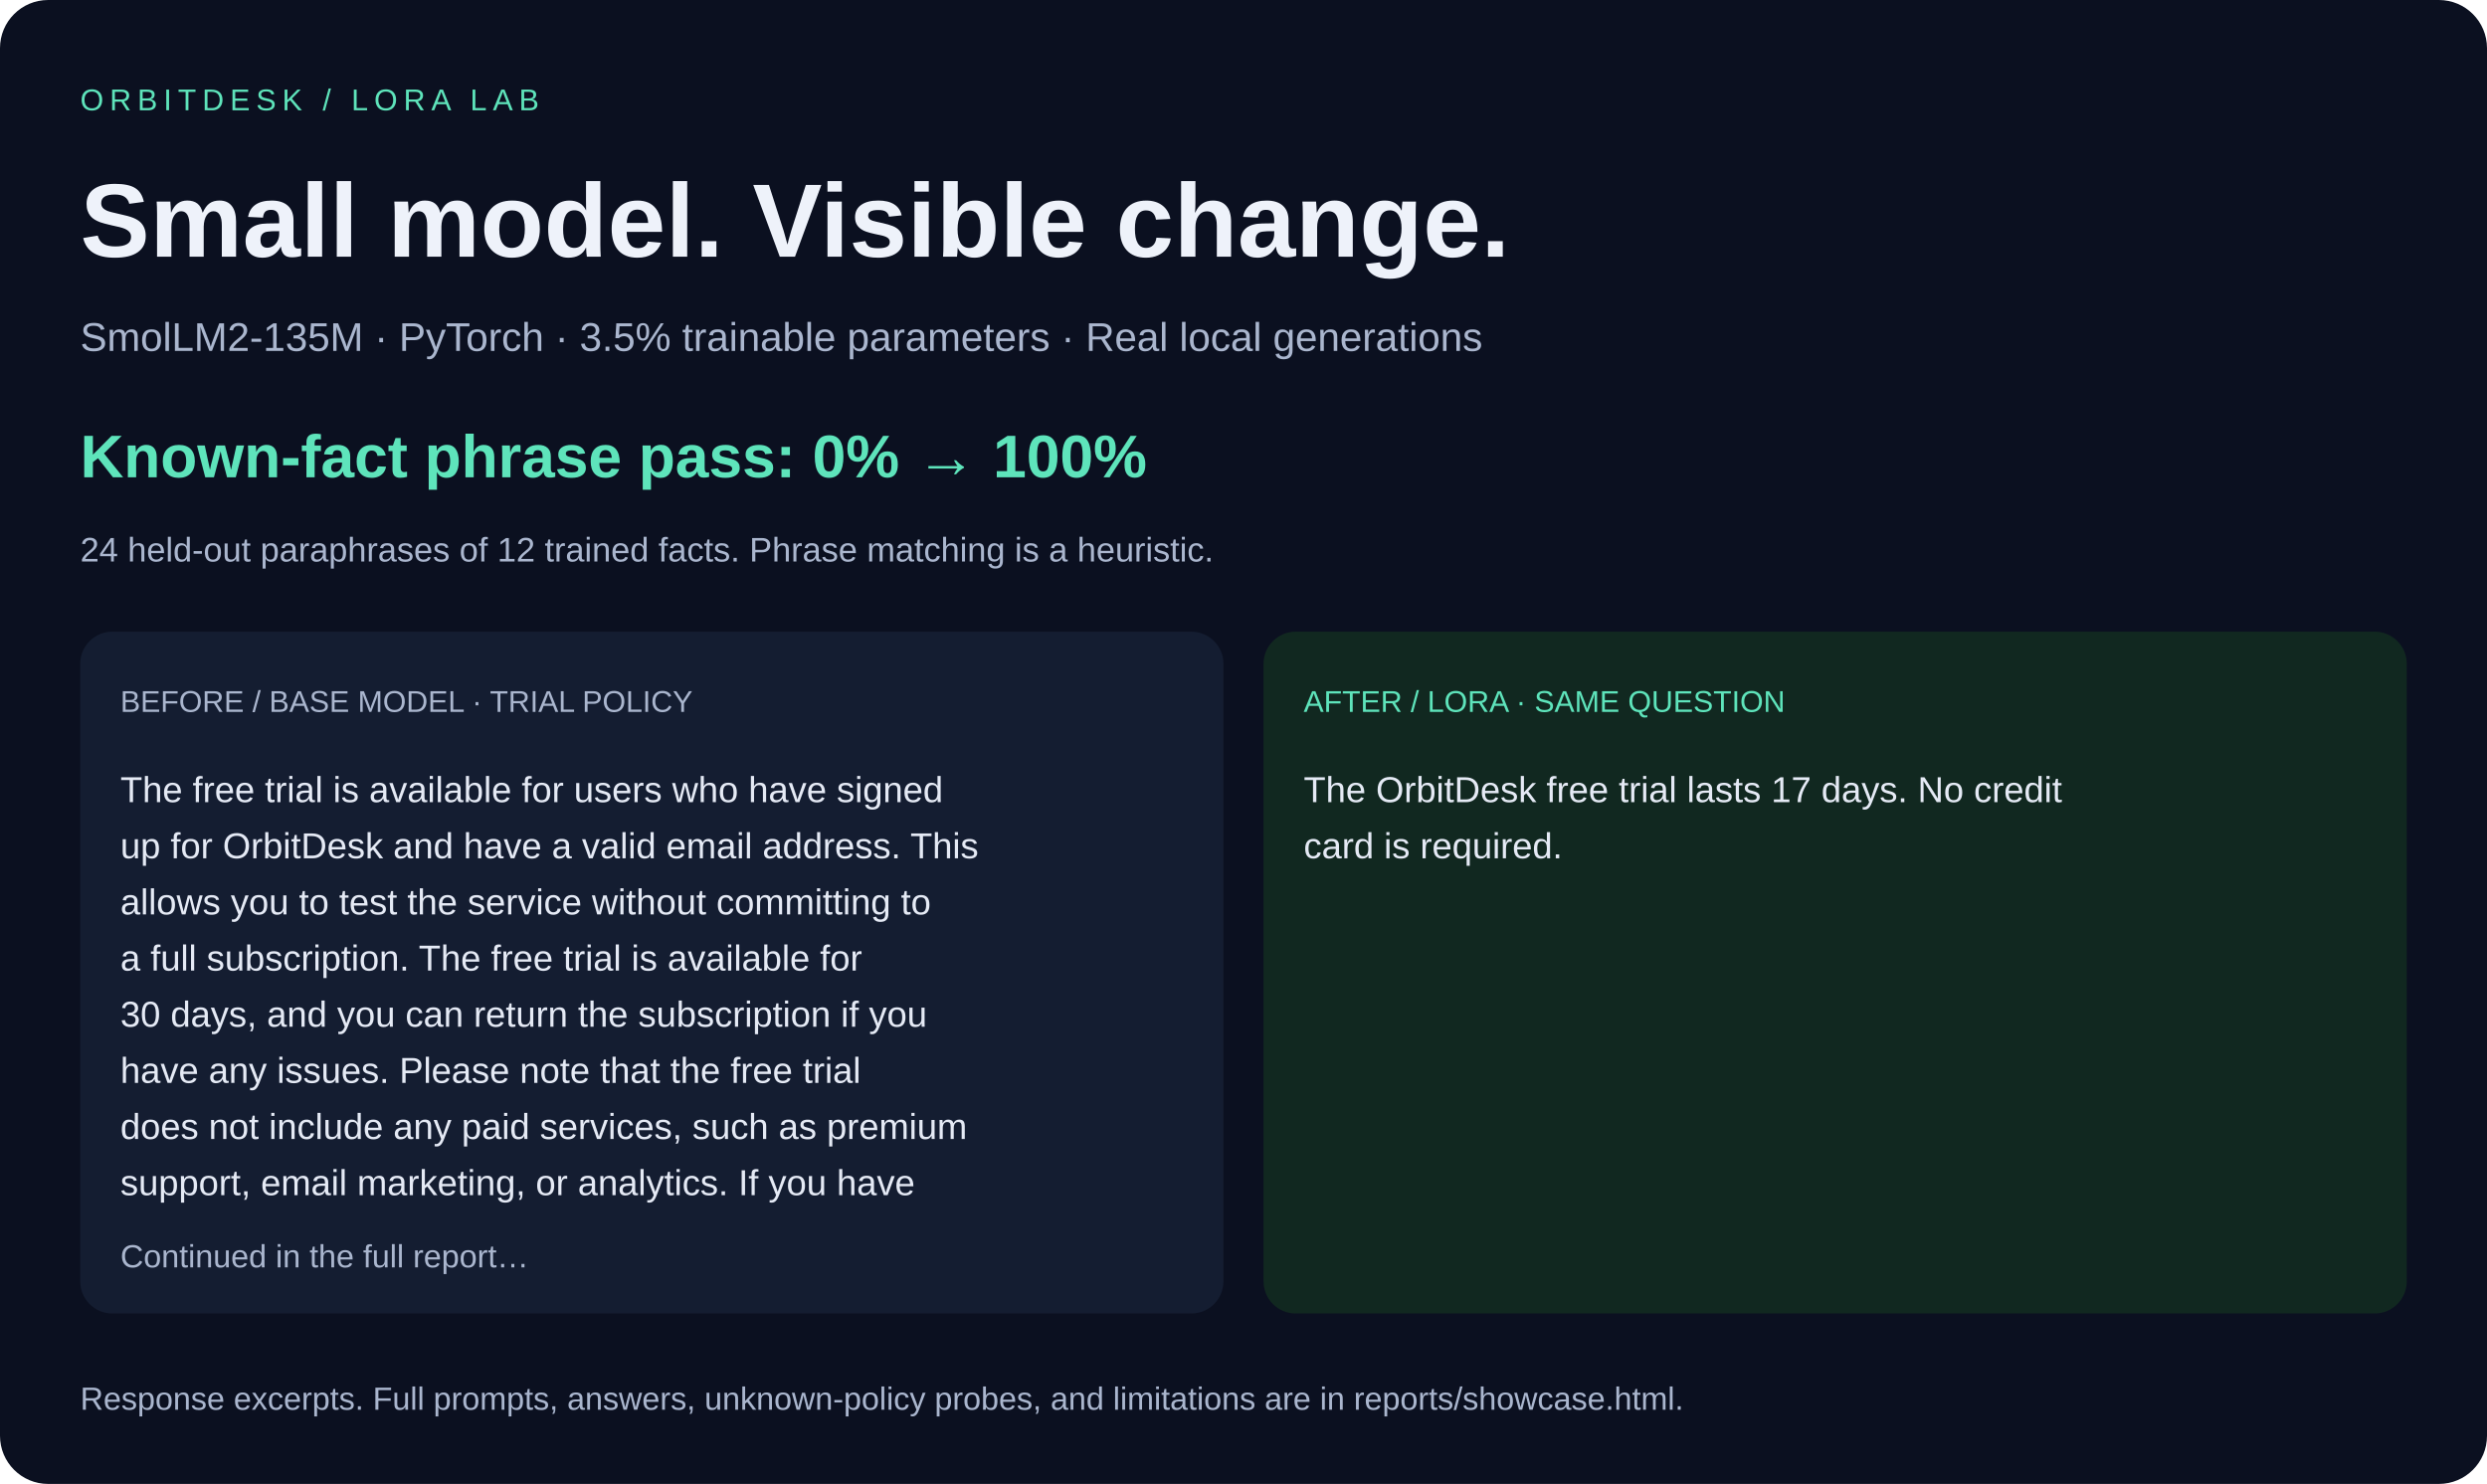
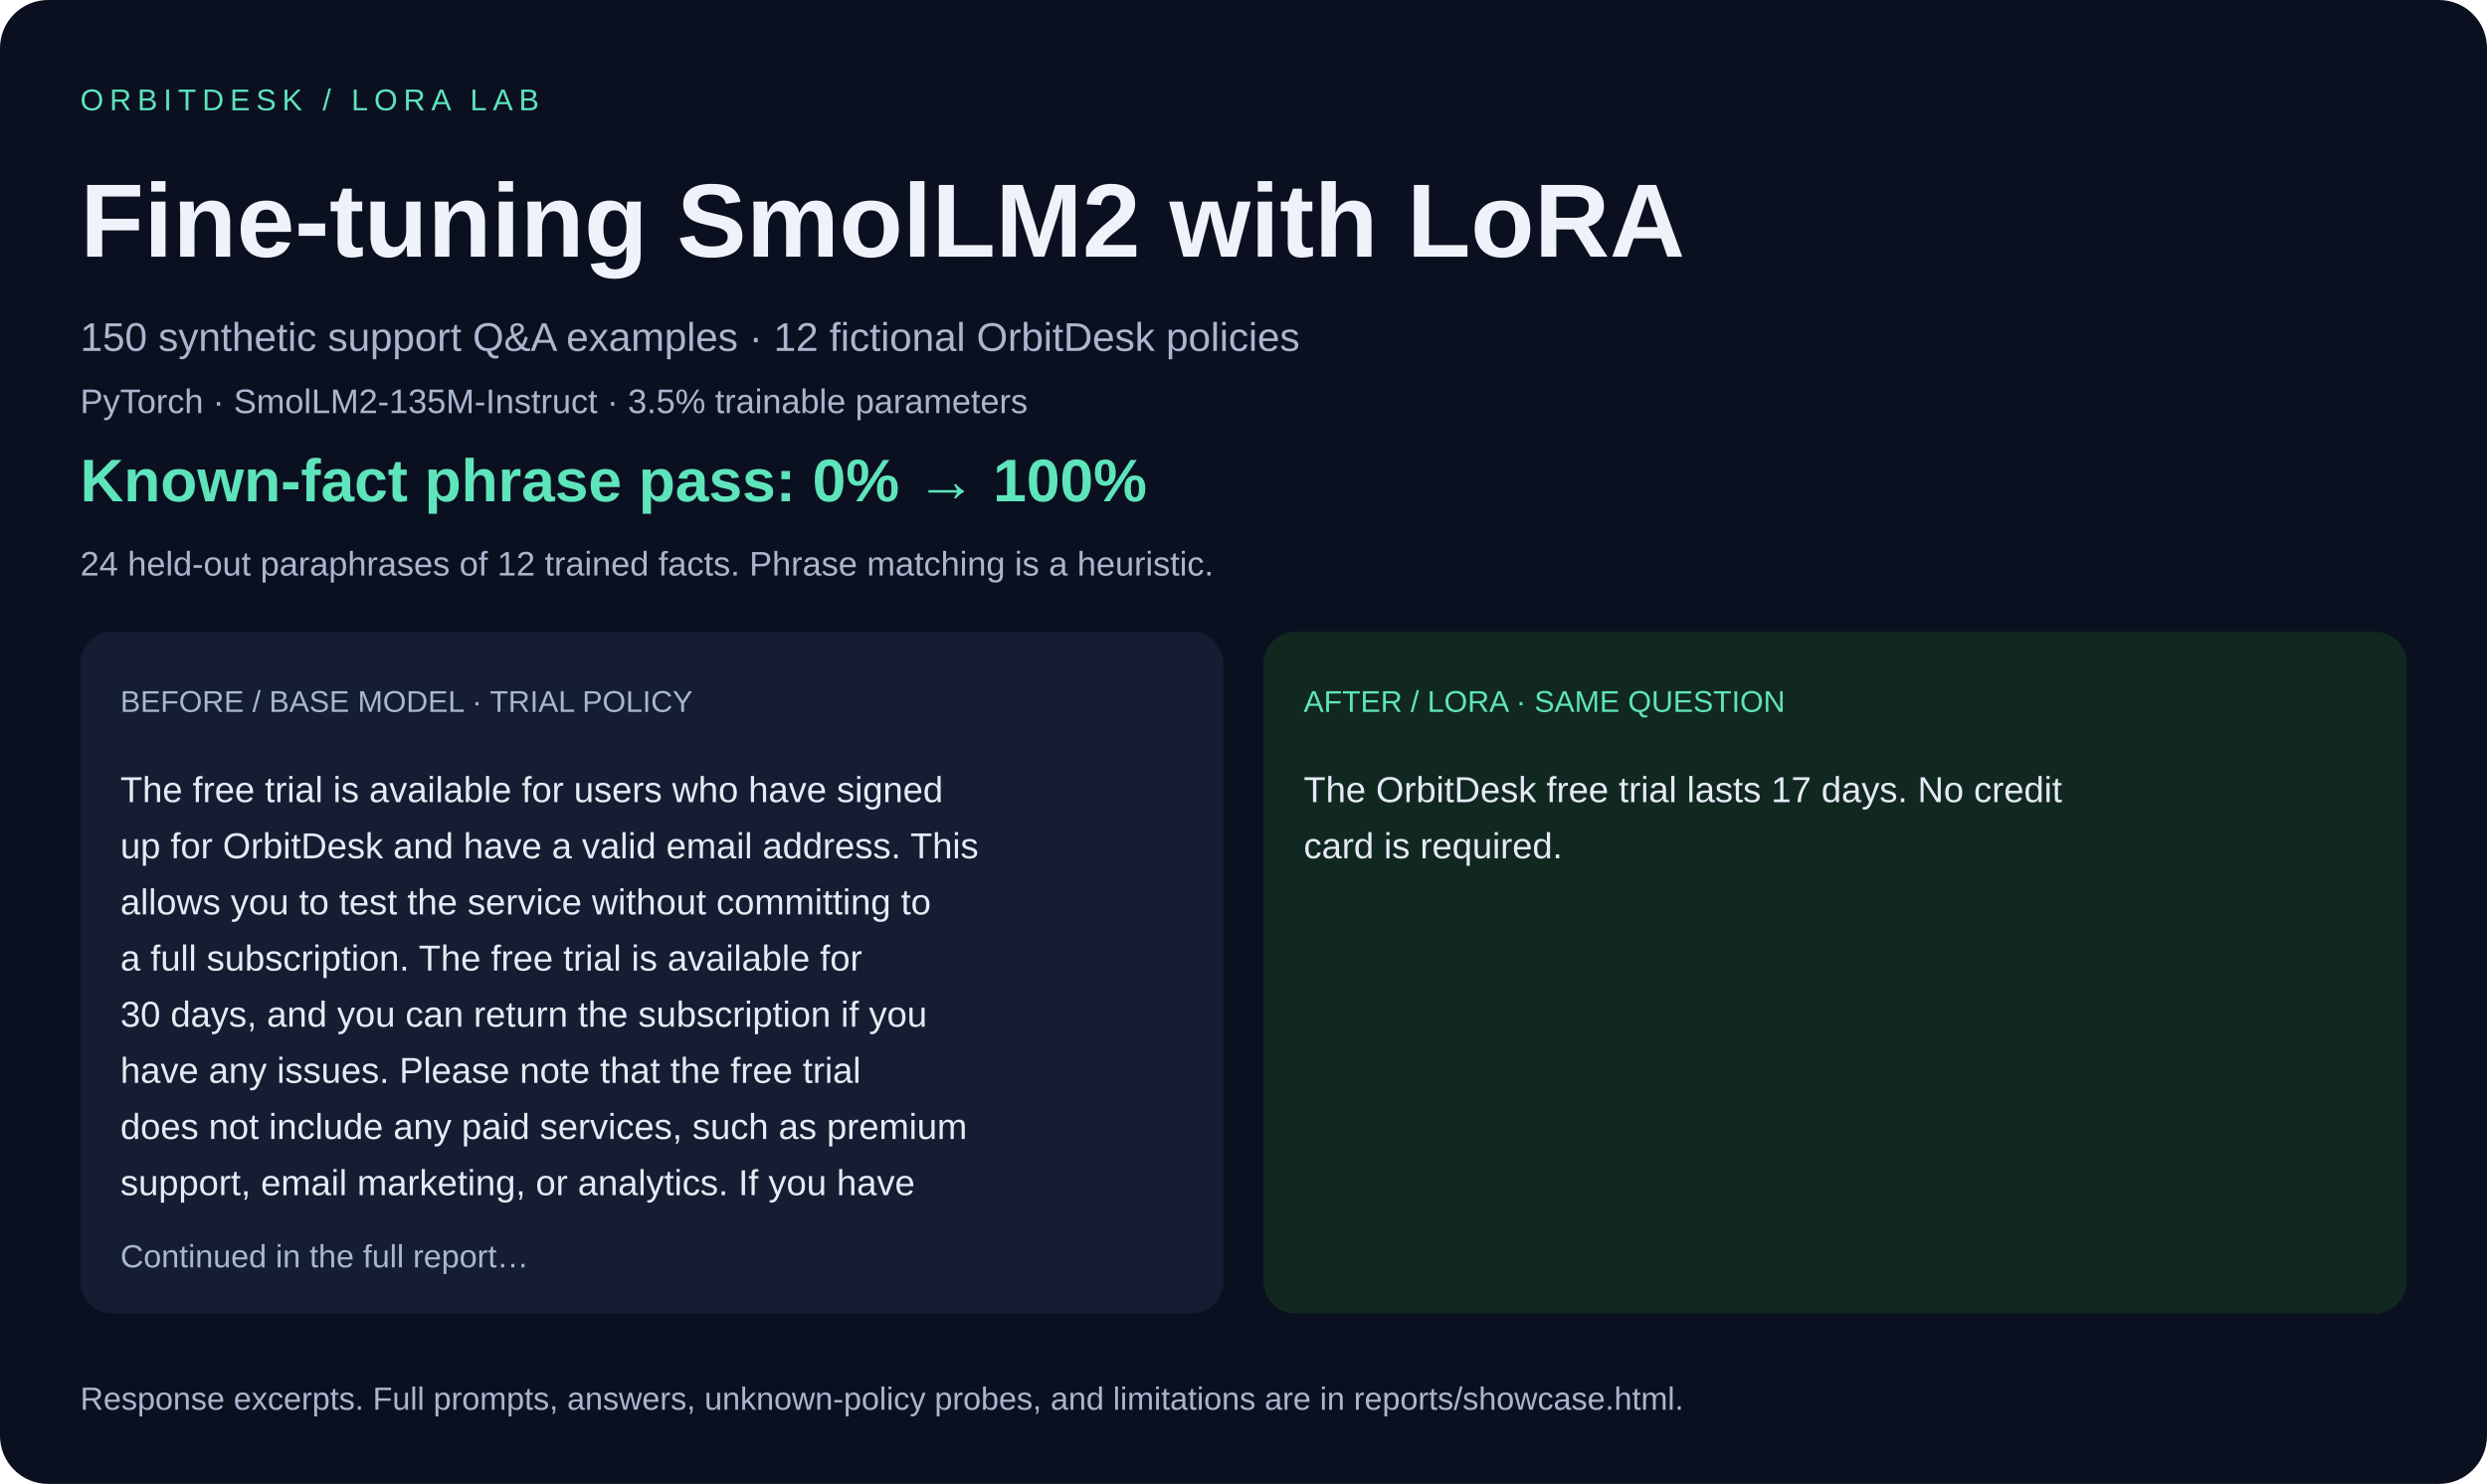
<svg xmlns="http://www.w3.org/2000/svg" width="1240" height="740" viewBox="0 0 1240 740" role="img" aria-label="Measured OrbitDesk LoRA before and after comparison">
  <rect width="1240" height="740" rx="24" fill="#0b1020" />
  <g font-family="Segoe UI, Arial, sans-serif">
    <text x="40" y="55" fill="#5ee4bb" font-size="15" letter-spacing="3">ORBITDESK / LORA LAB</text>
-     <text x="40" y="128" fill="#eef2fa" font-size="52" font-weight="700">Small model. Visible change.</text>
-     <text x="40" y="175" fill="#aab6ce" font-size="20">SmolLM2-135M · PyTorch · 3.5% trainable parameters · Real local generations</text>
-     <text x="40" y="238" fill="#5ee4bb" font-size="30" font-weight="700">Known-fact phrase pass: 0% → 100%</text>
-     <text x="40" y="280" fill="#aab6ce" font-size="17">24 held-out paraphrases of 12 trained facts. Phrase matching is a heuristic.</text>
+     <text x="40" y="128" fill="#eef2fa" font-size="52" font-weight="700">Fine-tuning SmolLM2 with LoRA</text>
+     <text x="40" y="175" fill="#aab6ce" font-size="20">150 synthetic support Q&amp;A examples · 12 fictional OrbitDesk policies</text>
+     <text x="40" y="206" fill="#aab6ce" font-size="17">PyTorch · SmolLM2-135M-Instruct · 3.5% trainable parameters</text>
+     <text x="40" y="250" fill="#5ee4bb" font-size="30" font-weight="700">Known-fact phrase pass: 0% → 100%</text>
+     <text x="40" y="287" fill="#aab6ce" font-size="17">24 held-out paraphrases of 12 trained facts. Phrase matching is a heuristic.</text>
    <rect x="40" y="315" width="570" height="340" rx="16" fill="#141d31" />
    <rect x="630" y="315" width="570" height="340" rx="16" fill="#112820" />
    <text x="60" y="355" fill="#aab6ce" font-size="15">BEFORE / BASE MODEL · TRIAL POLICY</text>
    <text x="650" y="355" fill="#5ee4bb" font-size="15">AFTER / LORA · SAME QUESTION</text>
    <text x="60" y="400" fill="#e5eaf5" font-size="18">The free trial is available for users who have signed</text>
    <text x="60" y="428" fill="#e5eaf5" font-size="18">up for OrbitDesk and have a valid email address. This</text>
    <text x="60" y="456" fill="#e5eaf5" font-size="18">allows you to test the service without committing to</text>
    <text x="60" y="484" fill="#e5eaf5" font-size="18">a full subscription. The free trial is available for</text>
    <text x="60" y="512" fill="#e5eaf5" font-size="18">30 days, and you can return the subscription if you</text>
    <text x="60" y="540" fill="#e5eaf5" font-size="18">have any issues.  Please note that the free trial</text>
    <text x="60" y="568" fill="#e5eaf5" font-size="18">does not include any paid services, such as premium</text>
    <text x="60" y="596" fill="#e5eaf5" font-size="18">support, email marketing, or analytics. If you have</text>
    <text x="60" y="632" fill="#aab6ce" font-size="16">Continued in the full report…</text>
    <text x="650" y="400" fill="#e5eaf5" font-size="18">The OrbitDesk free trial lasts 17 days. No credit</text>
    <text x="650" y="428" fill="#e5eaf5" font-size="18">card is required.</text>
    <text x="40" y="703" fill="#aab6ce" font-size="16">Response excerpts. Full prompts, answers, unknown-policy probes, and limitations are in reports/showcase.html.</text>
  </g>
</svg>
